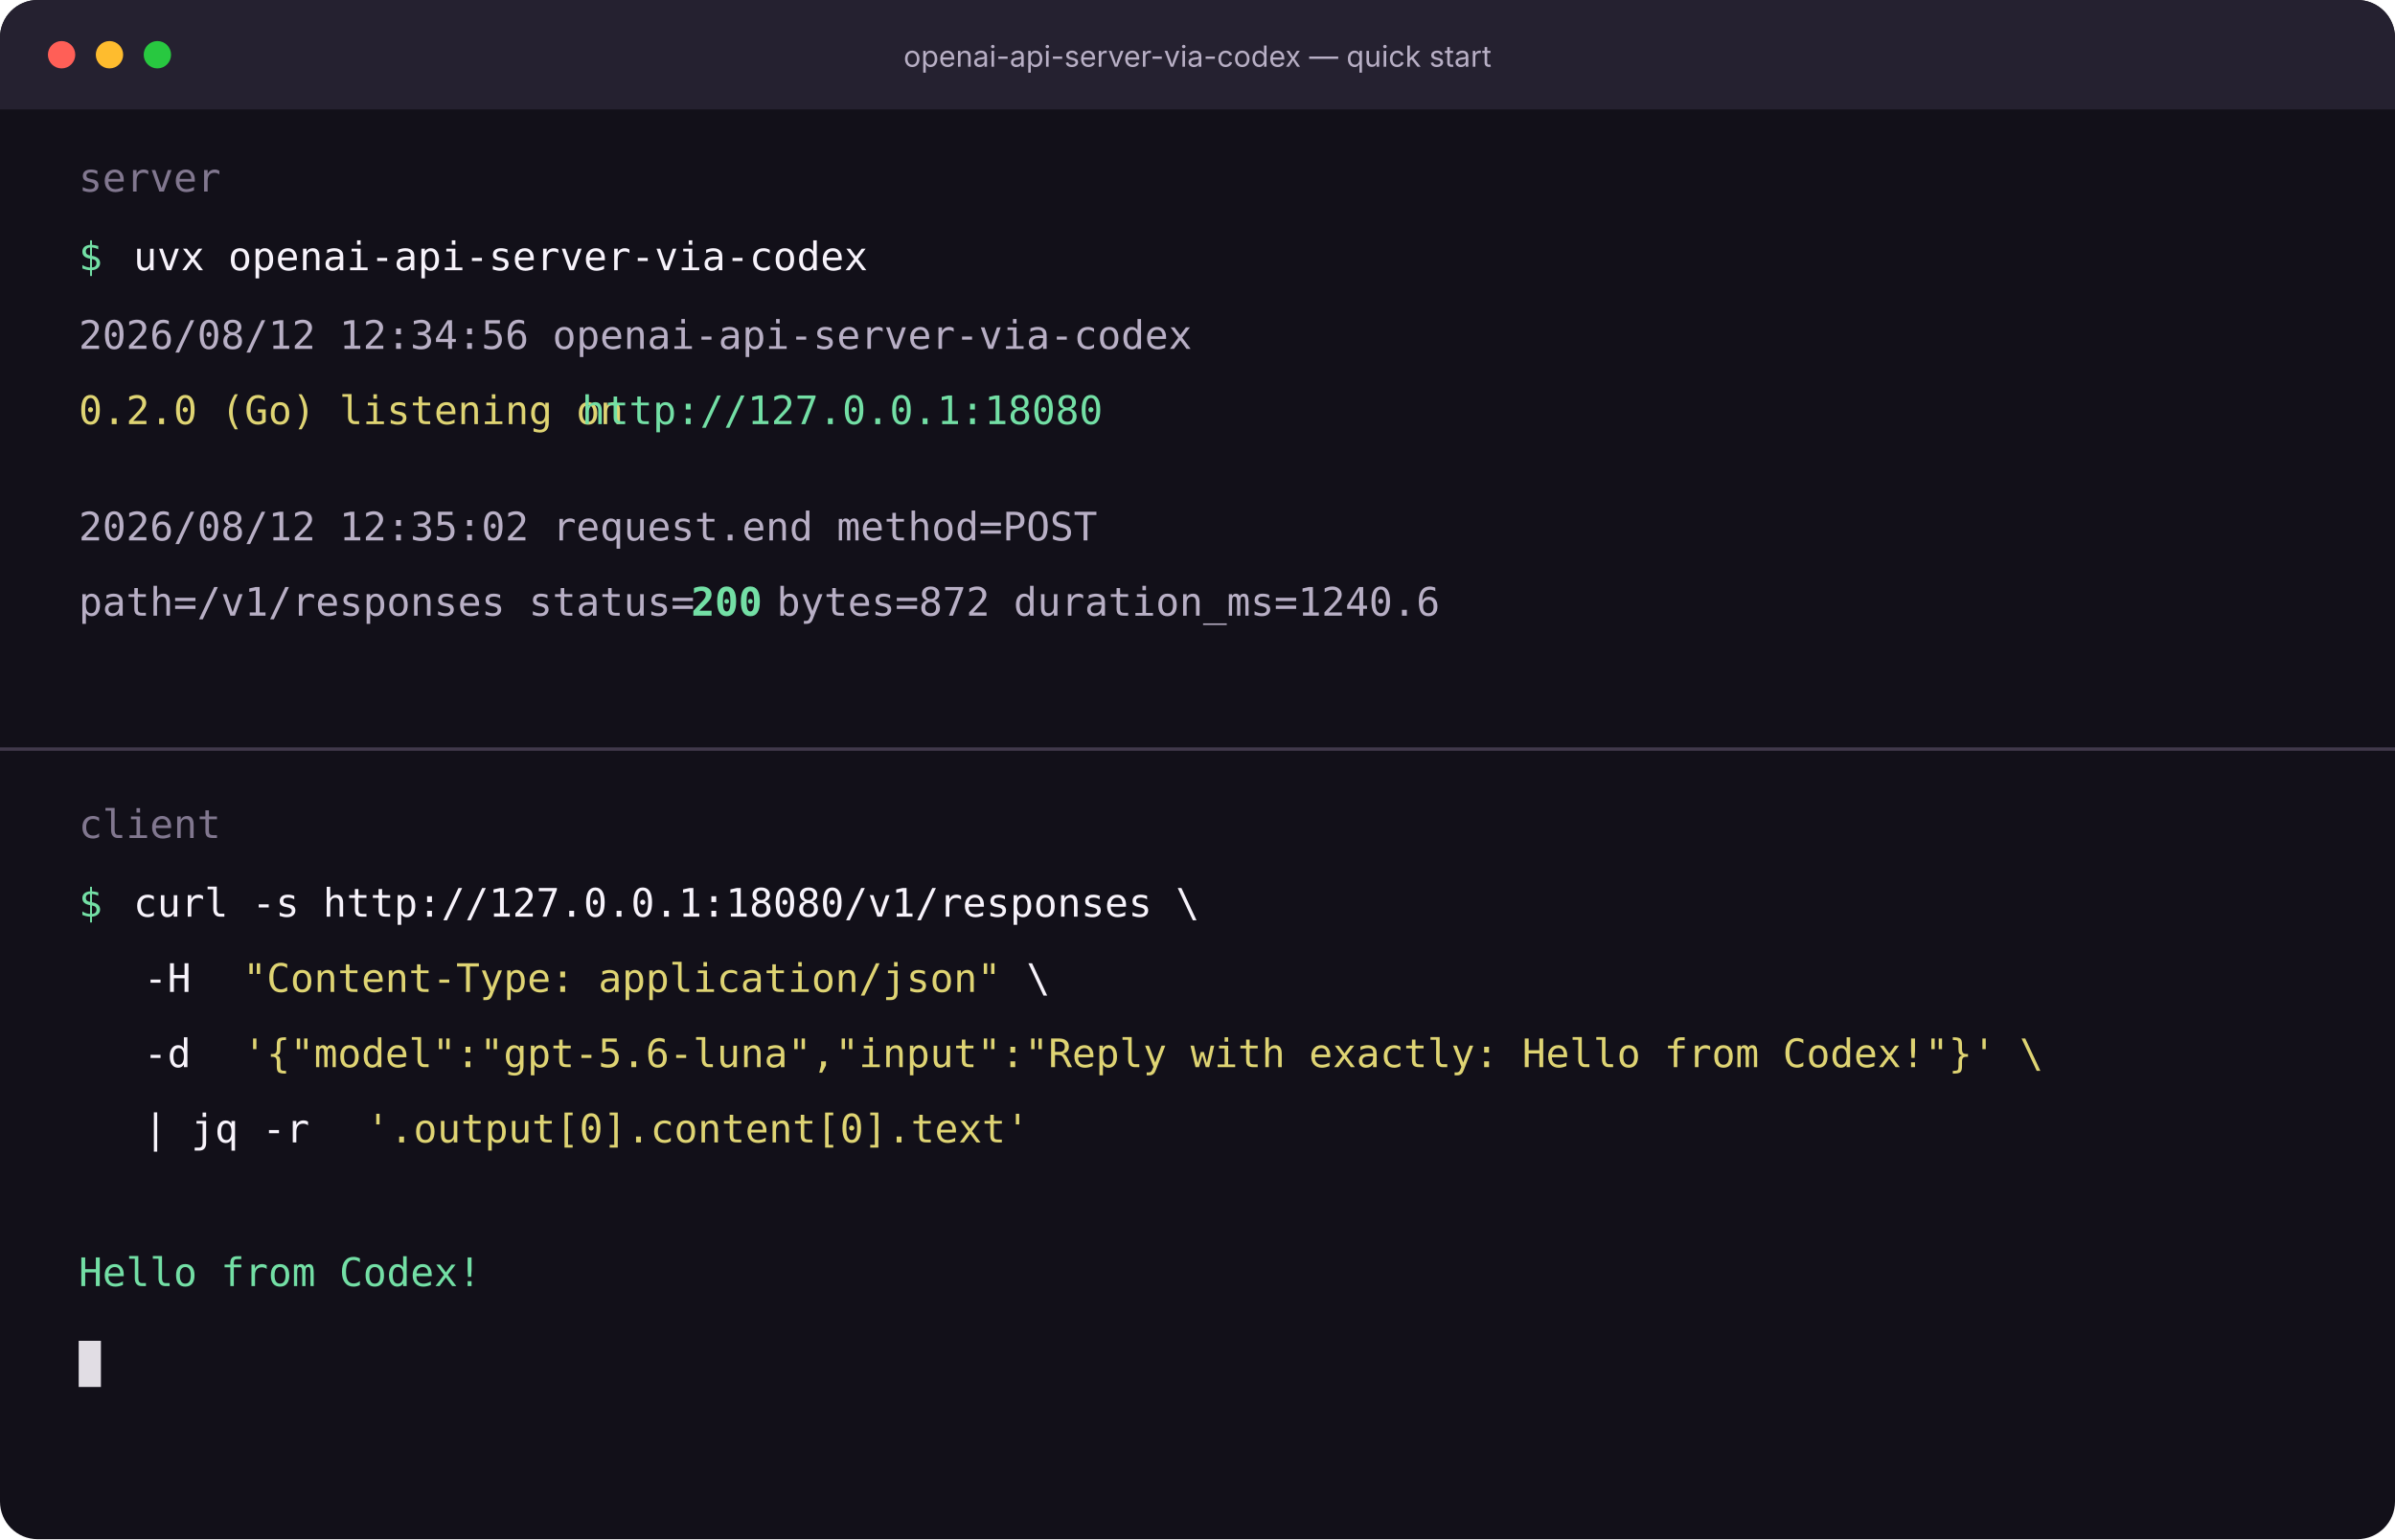
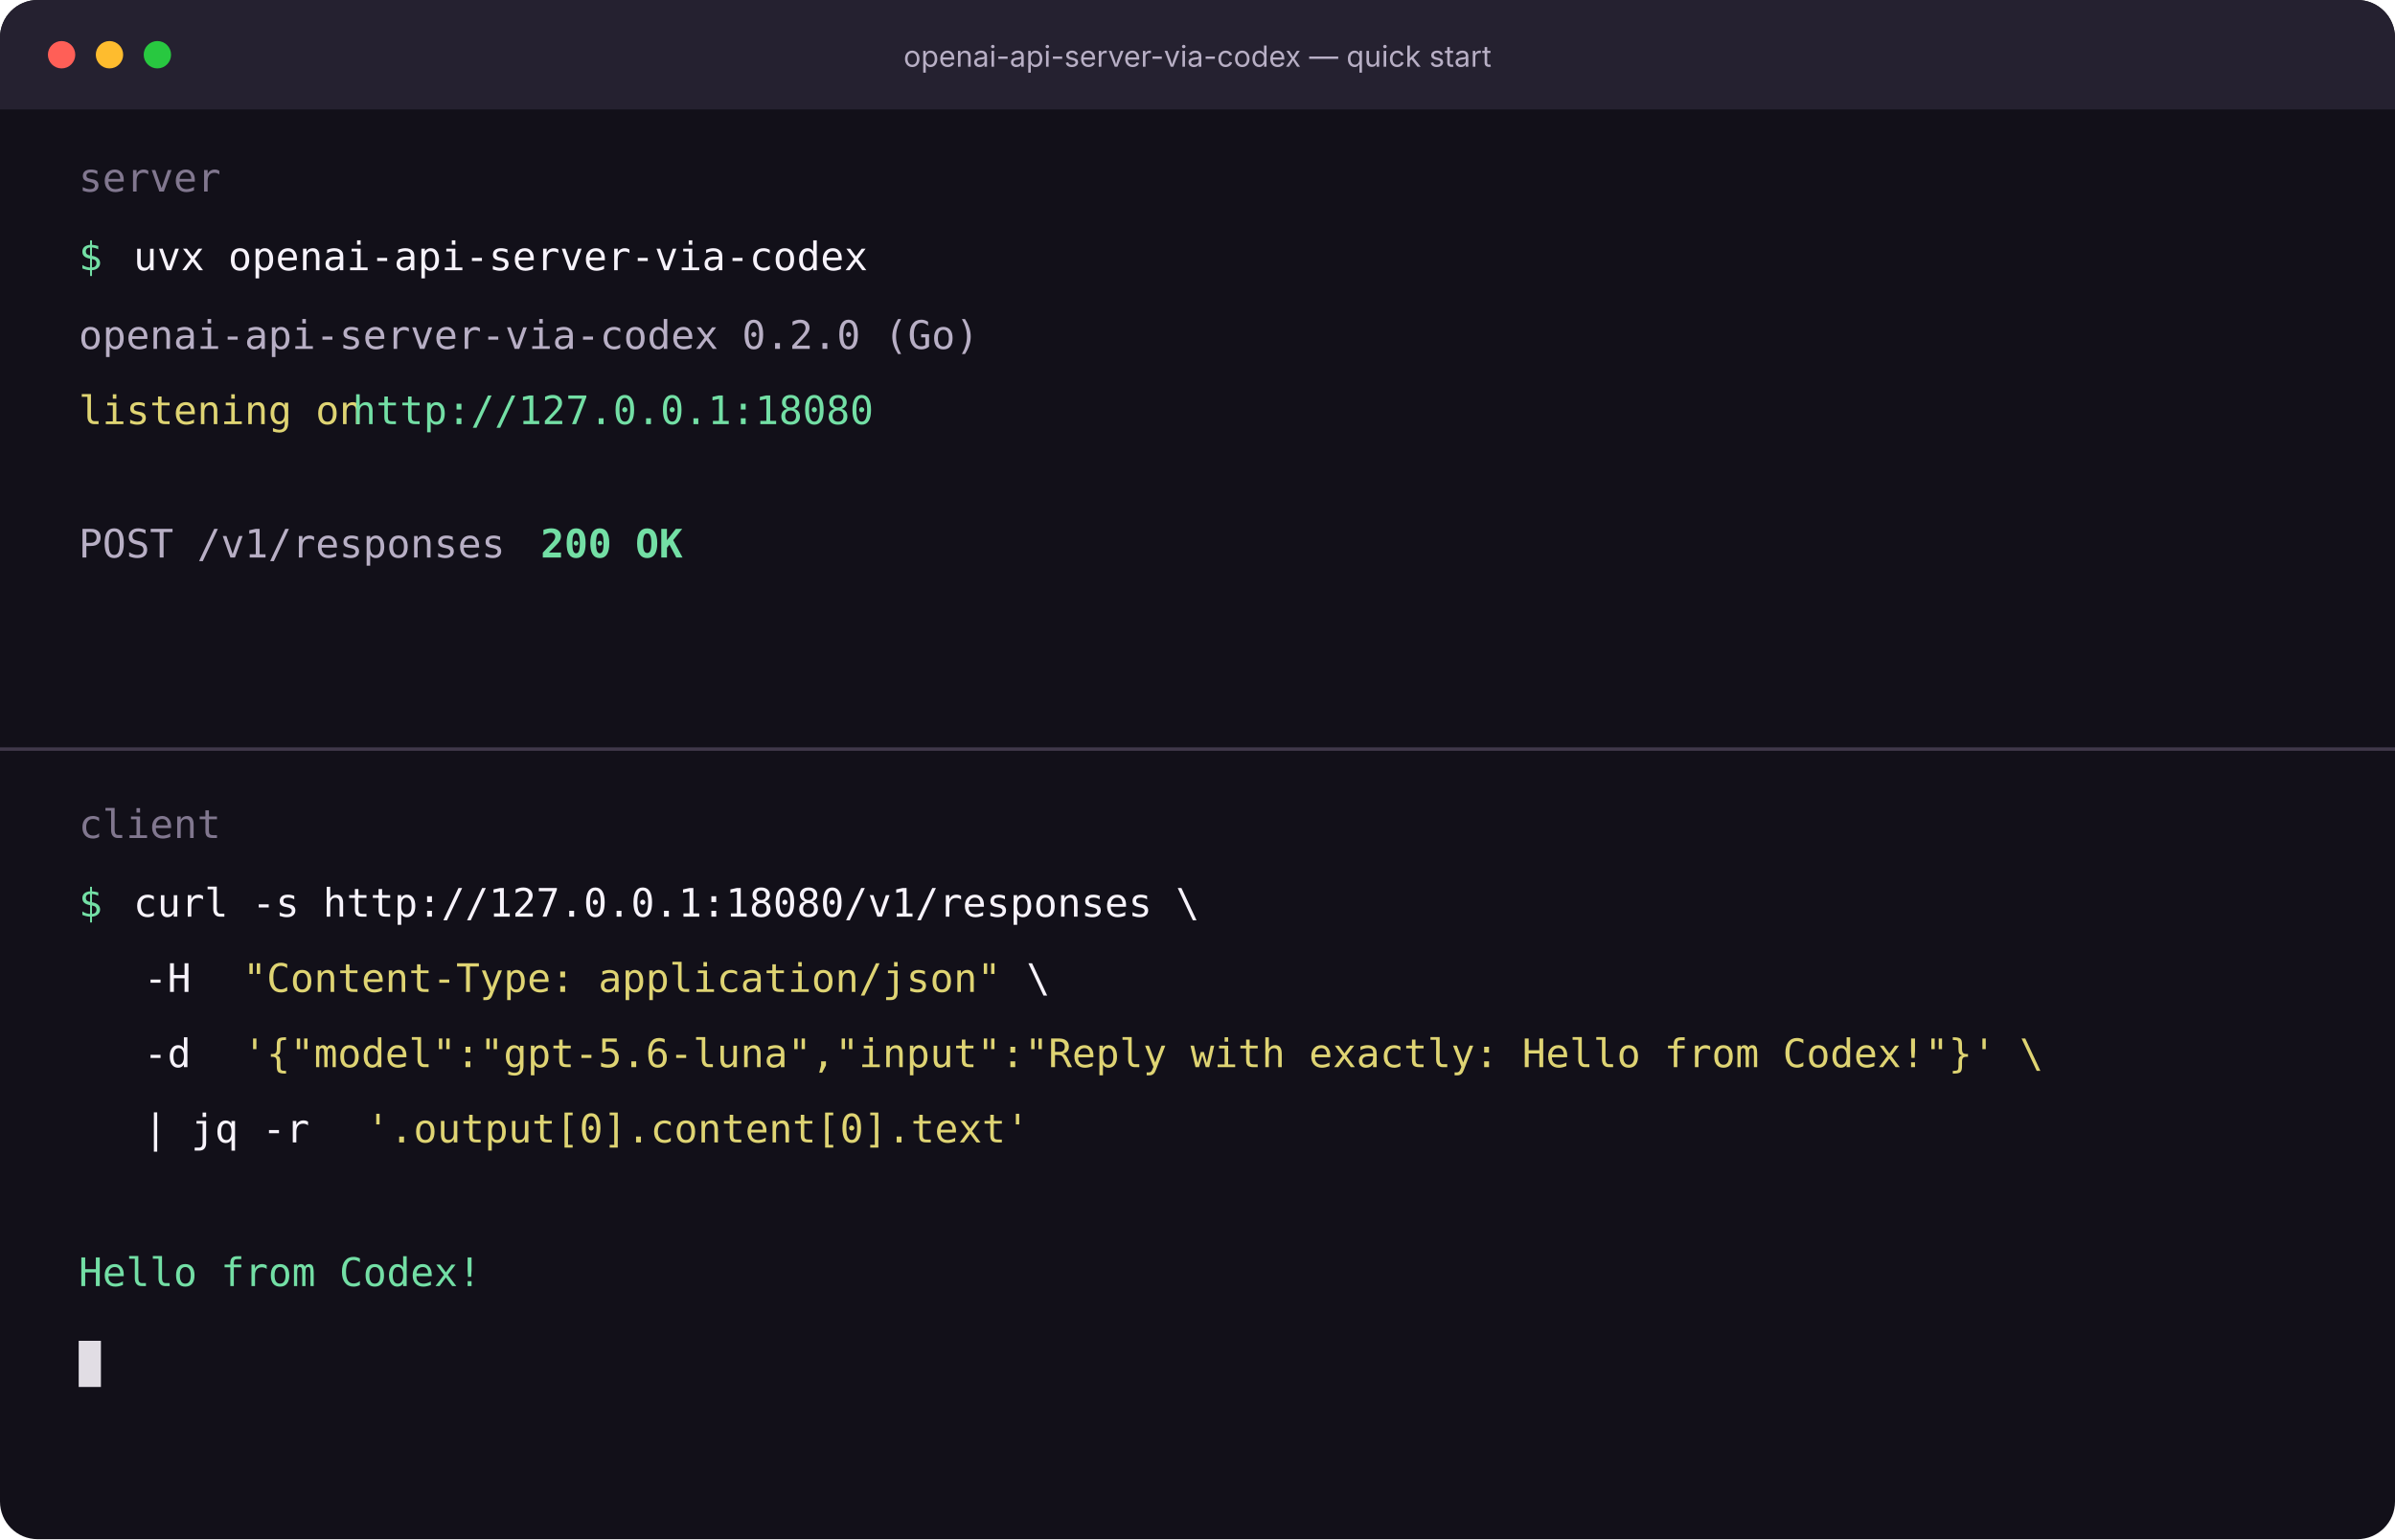
<svg xmlns="http://www.w3.org/2000/svg" width="1400" height="900" viewBox="0 0 1400 900" role="img" aria-labelledby="title desc">
  <rect width="1400" height="900" rx="22" fill="#121019" />
  <path d="M22 0h1356a22 22 0 0 1 22 22v42H0V22A22 22 0 0 1 22 0z" fill="#252130" />
  <circle cx="36" cy="32" r="8" fill="#ff5f57" />
  <circle cx="64" cy="32" r="8" fill="#febc2e" />
  <circle cx="92" cy="32" r="8" fill="#28c840" />
  <text x="700" y="39" text-anchor="middle" fill="#b8afc5" font-family="Inter, ui-sans-serif, system-ui, sans-serif" font-size="17">openai-api-server-via-codex — quick start</text>
  <g font-family="SFMono-Regular, Menlo, Monaco, Consolas, monospace" font-size="23">
    <text x="46" y="112" fill="#81778f">server</text>
    <text x="46" y="158" fill="#73dfa5">$</text>
    <text x="78" y="158" fill="#f7f3fb">uvx openai-api-server-via-codex</text>
-     <text x="46" y="204" fill="#b8afc5">2026/08/12 12:34:56 openai-api-server-via-codex</text>
-     <text x="46" y="248" fill="#dfd473">0.2.0 (Go) listening on</text>
-     <text x="340" y="248" fill="#73dfa5">http://127.0.0.1:18080</text>
-     <text x="46" y="316" fill="#b8afc5">2026/08/12 12:35:02 request.end method=POST</text>
-     <text x="46" y="360" fill="#b8afc5">path=/v1/responses status=</text>
-     <text x="404" y="360" fill="#73dfa5" font-weight="700">200</text>
-     <text x="454" y="360" fill="#b8afc5">bytes=872 duration_ms=1240.6</text>
+     <text x="46" y="204" fill="#b8afc5">openai-api-server-via-codex 0.2.0 (Go)</text>
+     <text x="46" y="248" fill="#dfd473">listening on</text>
+     <text x="206" y="248" fill="#73dfa5">http://127.0.0.1:18080</text>
+     <text x="46" y="326" fill="#b8afc5">POST /v1/responses</text>
+     <text x="316" y="326" fill="#73dfa5" font-weight="700">200 OK</text>
    <line x1="0" y1="438" x2="1400" y2="438" stroke="#40384a" stroke-width="2" />
    <text x="46" y="490" fill="#81778f">client</text>
    <text x="46" y="536" fill="#73dfa5">$</text>
    <text x="78" y="536" fill="#f7f3fb">curl -s http://127.0.0.1:18080/v1/responses \</text>
    <text x="84" y="580" fill="#f7f3fb">-H </text>
    <text x="142" y="580" fill="#dfd473">"Content-Type: application/json"</text>
    <text x="600" y="580" fill="#f7f3fb"> \</text>
    <text x="84" y="624" fill="#f7f3fb">-d </text>
    <text x="142" y="624" fill="#dfd473">'{"model":"gpt-5.6-luna","input":"Reply with exactly: Hello from Codex!"}' \</text>
    <text x="84" y="668" fill="#f7f3fb">| jq -r </text>
    <text x="214" y="668" fill="#dfd473">'.output[0].content[0].text'</text>
    <text x="46" y="752" fill="#73dfa5">Hello from Codex!</text>
    <rect x="46" y="784" width="13" height="27" fill="#f7f3fb" opacity="0.9" />
  </g>
</svg>
